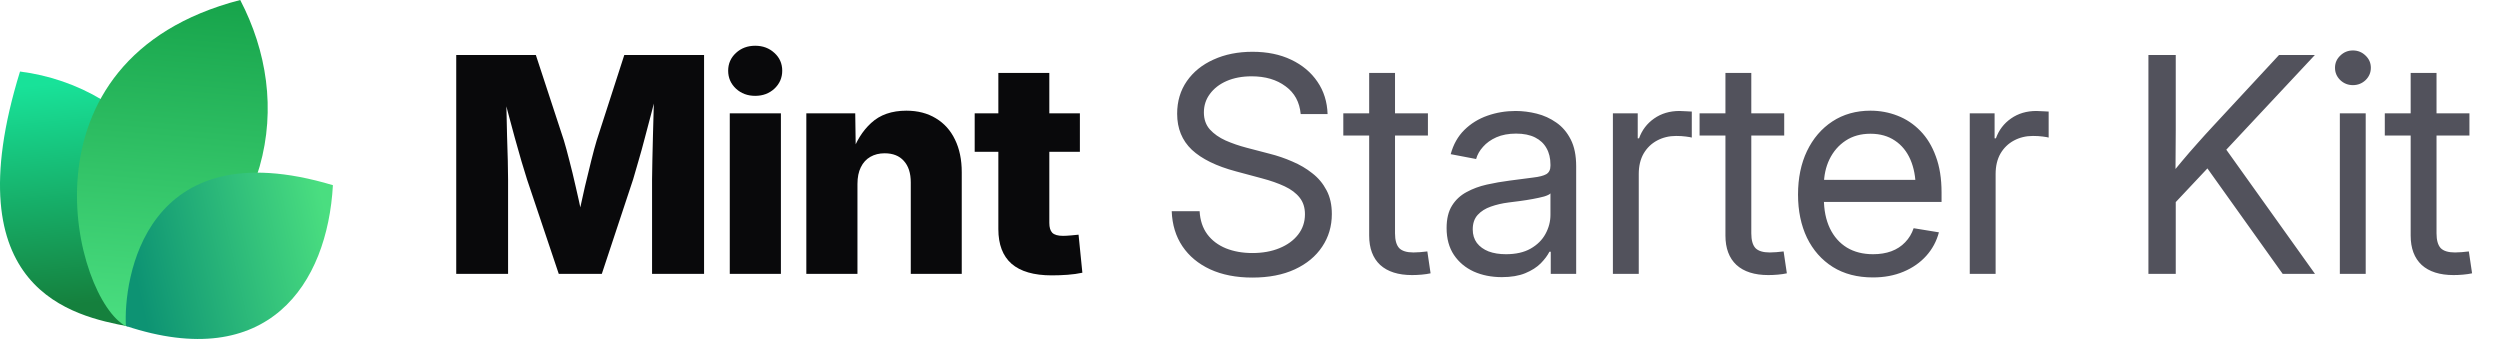
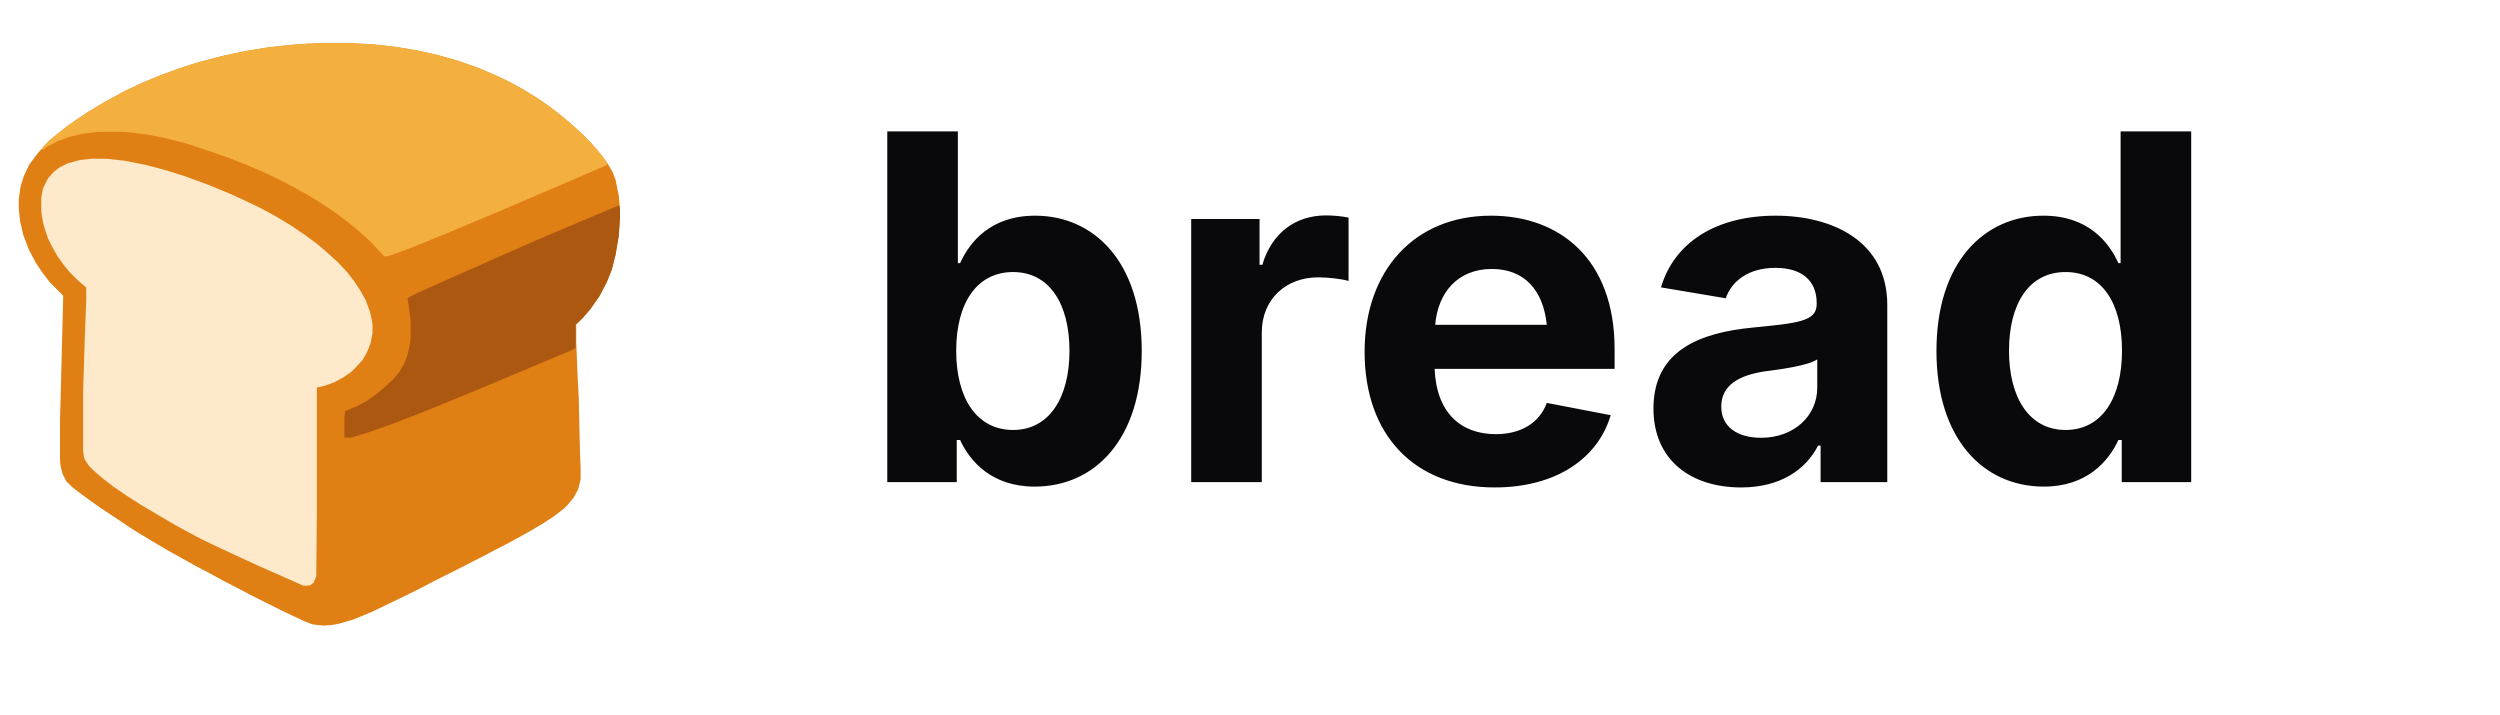
- <svg xmlns="http://www.w3.org/2000/svg" width="177" height="24" viewBox="0 0 177 24" fill="none">
-   <path d="M9.061 23.108C5.268 22.377 -3.391 20.627 1.417 5.064C9.634 6.099 16.973 14.064 9.061 23.108Z" fill="url(#paint0_linear_17557_2020)" />
-   <path d="M8.919 23.094C5.276 21.222 0.784 4.209 17.007 0C20.757 7.193 19.621 16.545 8.919 23.094Z" fill="url(#paint1_linear_17557_2020)" />
-   <path d="M8.914 23.079C8.735 19.882 10.159 9.085 23.57 13.111C23.181 20.123 18.984 26.418 8.914 23.079Z" fill="url(#paint2_linear_17557_2020)" />
-   <path d="M32.301 19.392V3.894H37.938L39.925 9.948C40.036 10.315 40.164 10.787 40.31 11.362C40.462 11.938 40.611 12.552 40.757 13.204C40.91 13.855 41.048 14.483 41.173 15.086C41.305 15.682 41.412 16.192 41.495 16.615H40.695C40.771 16.192 40.871 15.682 40.996 15.086C41.128 14.49 41.267 13.866 41.412 13.214C41.565 12.562 41.714 11.948 41.86 11.373C42.005 10.79 42.133 10.315 42.244 9.948L44.2 3.894H49.848V19.392H46.166V12.704C46.166 12.357 46.173 11.917 46.187 11.383C46.2 10.849 46.214 10.27 46.228 9.646C46.249 9.022 46.266 8.391 46.28 7.753C46.301 7.115 46.311 6.519 46.311 5.964H46.623C46.485 6.561 46.332 7.181 46.166 7.826C45.999 8.471 45.833 9.102 45.666 9.719C45.507 10.336 45.351 10.901 45.198 11.414C45.053 11.928 44.928 12.357 44.824 12.704L42.608 19.392H39.561L37.314 12.704C37.203 12.357 37.072 11.928 36.919 11.414C36.773 10.901 36.614 10.34 36.441 9.729C36.274 9.112 36.104 8.481 35.931 7.836C35.764 7.192 35.608 6.567 35.463 5.964H35.827C35.834 6.512 35.844 7.105 35.858 7.743C35.872 8.374 35.886 9.005 35.9 9.636C35.92 10.26 35.938 10.839 35.952 11.373C35.965 11.907 35.972 12.351 35.972 12.704V19.392H32.301ZM51.668 19.392V8.024H55.288V19.392H51.668ZM53.468 6.786C52.927 6.786 52.473 6.616 52.105 6.276C51.738 5.93 51.554 5.507 51.554 5.007C51.554 4.508 51.738 4.088 52.105 3.749C52.473 3.409 52.927 3.239 53.468 3.239C54.009 3.239 54.463 3.409 54.83 3.749C55.198 4.082 55.382 4.501 55.382 5.007C55.382 5.507 55.198 5.93 54.83 6.276C54.463 6.616 54.009 6.786 53.468 6.786ZM60.708 13.027V19.392H57.088V8.024H60.551L60.593 10.967H60.281C60.593 10.024 61.061 9.268 61.685 8.7C62.309 8.124 63.138 7.836 64.171 7.836C64.975 7.836 65.672 8.017 66.262 8.377C66.851 8.731 67.302 9.234 67.614 9.885C67.933 10.537 68.092 11.307 68.092 12.194V19.392H64.483V12.912C64.483 12.26 64.32 11.754 63.994 11.394C63.675 11.033 63.221 10.853 62.632 10.853C62.25 10.853 61.914 10.936 61.623 11.102C61.332 11.269 61.106 11.515 60.947 11.841C60.787 12.16 60.708 12.555 60.708 13.027ZM76.456 8.024V10.749H69.008V8.024H76.456ZM70.683 5.163H74.292V15.783C74.292 16.102 74.361 16.334 74.5 16.48C74.646 16.625 74.899 16.698 75.259 16.698C75.405 16.698 75.596 16.688 75.831 16.667C76.074 16.646 76.251 16.629 76.362 16.615L76.632 19.309C76.313 19.378 75.963 19.427 75.582 19.455C75.207 19.482 74.836 19.496 74.469 19.496C73.2 19.496 72.25 19.222 71.619 18.674C70.995 18.127 70.683 17.308 70.683 16.22V5.163Z" fill="#09090B" />
-   <path d="M88.667 19.652C87.523 19.652 86.528 19.458 85.682 19.07C84.843 18.681 84.188 18.137 83.716 17.437C83.245 16.736 82.992 15.908 82.957 14.951H84.933C84.968 15.596 85.148 16.14 85.474 16.584C85.8 17.021 86.24 17.354 86.795 17.582C87.35 17.804 87.974 17.915 88.667 17.915C89.388 17.915 90.026 17.801 90.581 17.572C91.143 17.343 91.583 17.024 91.902 16.615C92.228 16.199 92.391 15.717 92.391 15.169C92.391 14.698 92.266 14.306 92.017 13.994C91.767 13.675 91.413 13.408 90.956 13.193C90.498 12.978 89.954 12.787 89.323 12.621L87.502 12.132C86.123 11.765 85.082 11.255 84.382 10.603C83.689 9.944 83.342 9.095 83.342 8.055C83.342 7.174 83.571 6.404 84.028 5.746C84.486 5.087 85.117 4.577 85.921 4.217C86.726 3.849 87.645 3.666 88.678 3.666C89.718 3.666 90.63 3.853 91.413 4.227C92.204 4.602 92.824 5.122 93.275 5.787C93.726 6.446 93.965 7.209 93.993 8.076H92.089C92.013 7.23 91.656 6.574 91.018 6.11C90.387 5.638 89.586 5.403 88.615 5.403C87.95 5.403 87.36 5.513 86.847 5.735C86.341 5.957 85.946 6.262 85.661 6.651C85.377 7.032 85.235 7.469 85.235 7.961C85.235 8.447 85.377 8.849 85.661 9.168C85.946 9.48 86.317 9.74 86.774 9.948C87.232 10.149 87.724 10.319 88.251 10.457L89.884 10.884C90.439 11.023 90.977 11.206 91.496 11.435C92.023 11.657 92.495 11.934 92.911 12.267C93.334 12.593 93.67 12.995 93.92 13.474C94.17 13.945 94.294 14.504 94.294 15.149C94.294 16.015 94.066 16.788 93.608 17.468C93.157 18.148 92.512 18.681 91.673 19.07C90.834 19.458 89.832 19.652 88.667 19.652ZM101.097 8.024V9.594H95.106V8.024H101.097ZM96.937 5.163H98.767V16.521C98.767 17 98.865 17.347 99.059 17.562C99.26 17.77 99.6 17.874 100.078 17.874C100.21 17.874 100.366 17.867 100.546 17.853C100.733 17.832 100.903 17.815 101.056 17.801L101.285 19.351C101.097 19.392 100.886 19.423 100.65 19.444C100.414 19.465 100.189 19.475 99.974 19.475C98.996 19.475 98.244 19.236 97.717 18.758C97.197 18.272 96.937 17.579 96.937 16.677V5.163ZM106.33 19.621C105.595 19.621 104.932 19.489 104.343 19.226C103.754 18.955 103.285 18.564 102.939 18.05C102.592 17.53 102.419 16.896 102.419 16.147C102.419 15.495 102.547 14.965 102.804 14.556C103.06 14.146 103.403 13.828 103.833 13.599C104.263 13.363 104.742 13.186 105.269 13.068C105.796 12.95 106.333 12.857 106.881 12.787C107.574 12.69 108.132 12.617 108.555 12.569C108.978 12.52 109.287 12.441 109.481 12.33C109.675 12.212 109.772 12.014 109.772 11.737V11.654C109.772 11.203 109.679 10.815 109.492 10.489C109.311 10.163 109.041 9.91 108.68 9.729C108.32 9.549 107.872 9.459 107.338 9.459C106.805 9.459 106.34 9.546 105.945 9.719C105.556 9.892 105.241 10.118 104.998 10.395C104.755 10.665 104.593 10.953 104.509 11.258L102.71 10.915C102.897 10.222 103.22 9.65 103.677 9.199C104.135 8.748 104.679 8.412 105.31 8.19C105.941 7.968 106.607 7.857 107.307 7.857C107.8 7.857 108.295 7.92 108.795 8.044C109.301 8.169 109.765 8.381 110.188 8.679C110.611 8.97 110.951 9.369 111.208 9.875C111.464 10.374 111.593 11.005 111.593 11.768V19.392H109.793V17.822H109.7C109.568 18.085 109.363 18.359 109.086 18.643C108.809 18.921 108.444 19.153 107.994 19.34C107.543 19.527 106.988 19.621 106.33 19.621ZM106.621 17.998C107.321 17.998 107.904 17.867 108.368 17.603C108.84 17.333 109.19 16.986 109.419 16.563C109.654 16.133 109.772 15.682 109.772 15.211V13.692C109.703 13.769 109.554 13.841 109.325 13.911C109.096 13.973 108.829 14.032 108.524 14.088C108.226 14.143 107.921 14.192 107.609 14.233C107.304 14.275 107.033 14.309 106.798 14.337C106.354 14.393 105.938 14.49 105.549 14.628C105.168 14.76 104.86 14.954 104.624 15.211C104.388 15.467 104.27 15.811 104.27 16.241C104.27 16.615 104.367 16.934 104.561 17.198C104.762 17.461 105.04 17.662 105.393 17.801C105.747 17.933 106.156 17.998 106.621 17.998ZM114.193 19.392V8.024H115.951V9.792H116.045C116.253 9.209 116.61 8.741 117.116 8.388C117.622 8.034 118.219 7.857 118.905 7.857C119.058 7.857 119.217 7.864 119.384 7.878C119.55 7.885 119.682 7.892 119.779 7.899V9.74C119.716 9.719 119.578 9.695 119.363 9.667C119.155 9.639 118.922 9.625 118.666 9.625C118.174 9.625 117.726 9.733 117.324 9.948C116.922 10.163 116.603 10.471 116.367 10.874C116.138 11.276 116.024 11.758 116.024 12.319V19.392H114.193ZM126.322 8.024V9.594H120.33V8.024H126.322ZM122.161 5.163H123.992V16.521C123.992 17 124.089 17.347 124.283 17.562C124.484 17.77 124.824 17.874 125.302 17.874C125.434 17.874 125.59 17.867 125.77 17.853C125.958 17.832 126.127 17.815 126.28 17.801L126.509 19.351C126.322 19.392 126.11 19.423 125.874 19.444C125.639 19.465 125.413 19.475 125.198 19.475C124.221 19.475 123.468 19.236 122.941 18.758C122.421 18.272 122.161 17.579 122.161 16.677V5.163ZM132.604 19.642C131.502 19.642 130.555 19.396 129.765 18.903C128.974 18.404 128.364 17.714 127.934 16.834C127.511 15.946 127.3 14.927 127.3 13.775C127.3 12.611 127.511 11.584 127.934 10.697C128.364 9.802 128.964 9.102 129.734 8.596C130.51 8.089 131.408 7.836 132.428 7.836C133.1 7.836 133.738 7.954 134.341 8.19C134.952 8.426 135.489 8.783 135.954 9.261C136.425 9.74 136.793 10.343 137.056 11.071C137.327 11.792 137.462 12.645 137.462 13.63V14.296H128.433V12.735H136.463L135.631 13.297C135.631 12.541 135.506 11.876 135.257 11.3C135.007 10.725 134.643 10.277 134.165 9.958C133.686 9.632 133.107 9.469 132.428 9.469C131.748 9.469 131.162 9.632 130.67 9.958C130.177 10.284 129.796 10.725 129.526 11.279C129.262 11.827 129.13 12.441 129.13 13.12V14.046C129.13 14.864 129.273 15.572 129.557 16.168C129.841 16.757 130.243 17.211 130.763 17.53C131.283 17.842 131.901 17.998 132.615 17.998C133.093 17.998 133.523 17.929 133.905 17.79C134.293 17.645 134.619 17.433 134.882 17.156C135.153 16.879 135.354 16.546 135.486 16.157L137.275 16.449C137.108 17.08 136.81 17.634 136.38 18.113C135.95 18.591 135.413 18.966 134.768 19.236C134.123 19.507 133.402 19.642 132.604 19.642ZM139.459 19.392V8.024H141.217V9.792H141.311C141.519 9.209 141.876 8.741 142.382 8.388C142.888 8.034 143.485 7.857 144.171 7.857C144.324 7.857 144.483 7.864 144.649 7.878C144.816 7.885 144.948 7.892 145.045 7.899V9.74C144.982 9.719 144.844 9.695 144.629 9.667C144.421 9.639 144.188 9.625 143.932 9.625C143.439 9.625 142.992 9.733 142.59 9.948C142.188 10.163 141.869 10.471 141.633 10.874C141.404 11.276 141.29 11.758 141.29 12.319V19.392H139.459ZM153.429 14.961V12.715C153.783 12.257 154.136 11.82 154.49 11.404C154.844 10.981 155.204 10.565 155.572 10.156C155.939 9.74 156.314 9.327 156.695 8.918L161.355 3.894H163.893L157.277 10.967H157.184L153.429 14.961ZM152.108 19.392V3.894H154.043V9.241L154.022 12.559L154.043 13.505V19.392H152.108ZM161.615 19.392L155.967 11.477L157.173 9.969L163.903 19.392H161.615ZM165.661 19.392V8.024H167.492V19.392H165.661ZM166.587 6.027C166.24 6.027 165.942 5.909 165.692 5.673C165.443 5.43 165.318 5.139 165.318 4.799C165.318 4.459 165.443 4.172 165.692 3.936C165.942 3.693 166.24 3.572 166.587 3.572C166.934 3.572 167.232 3.693 167.482 3.936C167.731 4.172 167.856 4.459 167.856 4.799C167.856 5.139 167.731 5.43 167.482 5.673C167.232 5.909 166.934 6.027 166.587 6.027ZM174.836 8.024V9.594H168.844V8.024H174.836ZM170.675 5.163H172.506V16.521C172.506 17 172.603 17.347 172.797 17.562C172.998 17.77 173.338 17.874 173.816 17.874C173.948 17.874 174.104 17.867 174.284 17.853C174.472 17.832 174.641 17.815 174.794 17.801L175.023 19.351C174.836 19.392 174.624 19.423 174.388 19.444C174.153 19.465 173.927 19.475 173.712 19.475C172.735 19.475 171.982 19.236 171.455 18.758C170.935 18.272 170.675 17.579 170.675 16.677V5.163Z" fill="#52525C" />
-   <defs>
-     <linearGradient id="paint0_linear_17557_2020" x1="3.776" y1="5.916" x2="5.232" y2="21.559" gradientUnits="userSpaceOnUse">
-       <stop stop-color="#18E299" />
-       <stop offset="1" stop-color="#15803D" />
-     </linearGradient>
-     <linearGradient id="paint1_linear_17557_2020" x1="12.171" y1="-0.718" x2="10.19" y2="22.983" gradientUnits="userSpaceOnUse">
-       <stop stop-color="#16A34A" />
-       <stop offset="1" stop-color="#4ADE80" />
-     </linearGradient>
-     <linearGradient id="paint2_linear_17557_2020" x1="23.133" y1="15.353" x2="9.338" y2="18.52" gradientUnits="userSpaceOnUse">
-       <stop stop-color="#4ADE80" />
-       <stop offset="1" stop-color="#0D9373" />
-     </linearGradient>
-   </defs>
+ <svg xmlns="http://www.w3.org/2000/svg" width="140" height="40" viewBox="0 0 140 40" fill="none">
+   <g transform="scale(0.035) translate(0, 20)">
+     <path transform="translate(514,49)" d="m0 0h46l37 2 36 4 36 6 31 7 35 10 31 11 28 12 21 10 22 12 21 13 19 13 16 12 11 9 13 11 15 14 13 13 7 8 11 13 10 14 7 12 5 13 5 25 2 22v13l-2 29-5 30-6 24-8 20-12 23-14 20-11 13-10 10-2 1v29l2 51 2 38 2 89 1 22v20l-4 16-7 13-9 11-7 7-17 13-17 11-22 13-29 16-27 14-19 10-41 21-38 19-19 10-24 12-23 11-31 15-29 12-24 7-11 2-14 1-17-2-13-5-34-16-48-24-19-10-29-15-22-12-23-12-23-13-20-11-27-16-28-17-54-36-17-12-19-14-10-8-8-8-6-12-3-12-1-9v-63l5-195v-6l-21-21-13-17-10-15-11-21-9-24-5-22-2-20v-14l3-21 5-16 9-19 12-16 12-14 9-9 11-9 15-12 17-12 18-12 25-15 22-12 15-8 28-13 27-11 30-11 28-9 38-10 37-8 37-6 35-4 28-2z" fill="#E07F14" />
+     <path transform="translate(146,234)" d="m0 0h24l28 3 36 7 30 8 32 10 38 14 34 14 24 11 25 12 24 13 25 15 22 15 19 14 13 11 10 9 12 11 13 14 11 14 10 15 9 16 7 19 3 13 1 8v13l-3 16-6 15-7 12-11 12-7 7-13 9-15 8-17 6-10 2v197l-1 105-4 10-5 4-2 1h-10l-29-13-41-18-39-18-28-13-25-12-19-10-22-12-24-14-32-19-22-14-22-15-17-13-13-11-10-10-6-9-2-6-1-9v-95l3-96 2-50v-20l-13-11-14-14-9-11-10-14-9-16-6-12-7-21-3-15-1-9v-21l3-15 8-16 9-10 9-7 14-7 19-5z" fill="#FEEACA" />
+     <path transform="translate(514,49)" d="m0 0h46l37 2 36 4 36 6 31 7 35 10 31 11 28 12 21 10 22 12 21 13 19 13 16 12 11 9 13 11 15 14 13 13 7 8 11 13 9 12-1 3-30 13-37 16-56 24-54 23-45 19-36 15-49 20-29 11-15 5h-5l-9-9-7-8-9-9-8-7-12-11-14-11-17-13-30-20-20-12-18-10-23-12-25-12-28-12-28-11-34-12-37-12-36-9-27-5-23-3-12-1h-41l-25 3-21 5-19 7-17 9-7 5-2-1 7-8 7-7 11-9 15-12 17-12 18-12 25-15 22-12 15-8 28-13 27-11 30-11 28-9 38-10 37-8 37-6 35-4 28-2z" fill="#F4B03E" />
+     <path transform="translate(989,309)" d="m0 0h2l1 6v13l-2 29-5 30-6 24-8 20-12 23-14 20-11 13-10 10-3 2v38l-8 4-131 55-41 17-46 19-38 15-34 13-34 12-23 7-5 1h-9l-1-1v-29l1-12 19-8 15-8 17-12 14-12 13-12 9-11 8-14 5-13 4-18 1-10v-27l-3-24-2-12 15-8 65-29 41-18 36-16 43-19 80-34 43-18z" fill="#AC5811" />
+   </g>
+   <text x="48" y="27" font-family="Inter, -apple-system, BlinkMacSystemFont, 'Segoe UI', sans-serif" font-size="27" font-weight="700" fill="#09090B">bread</text>
</svg>
